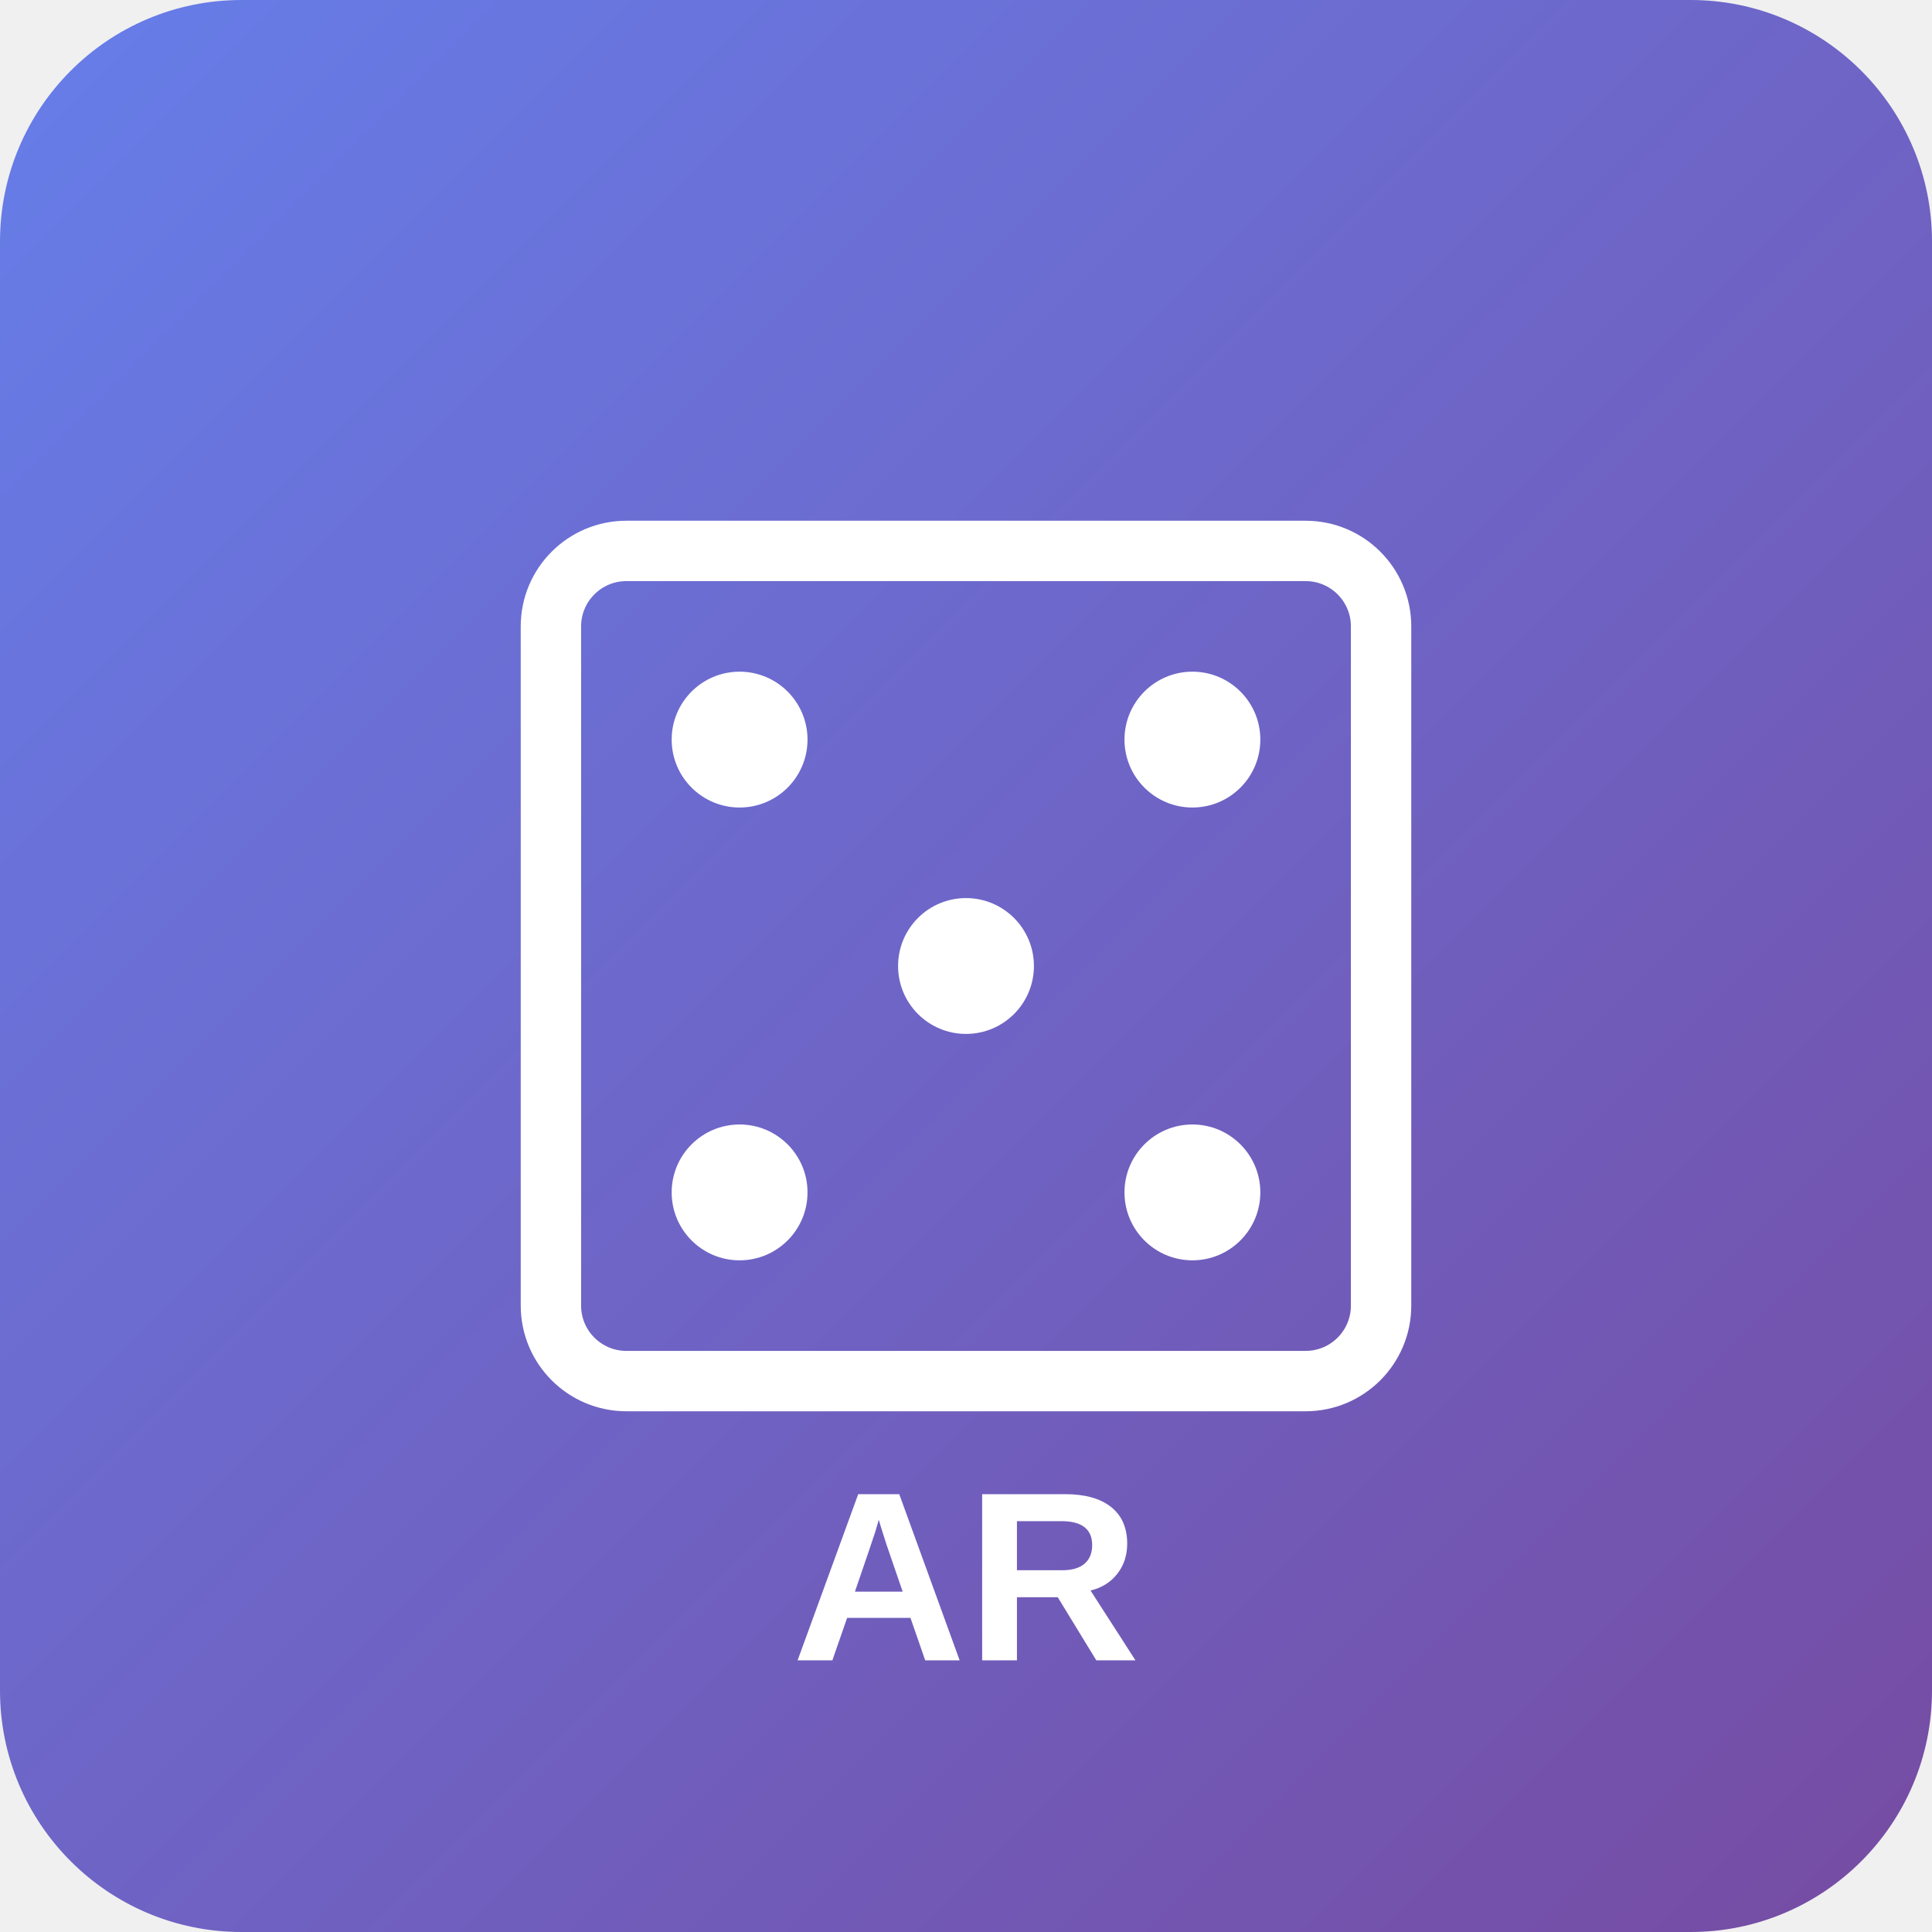
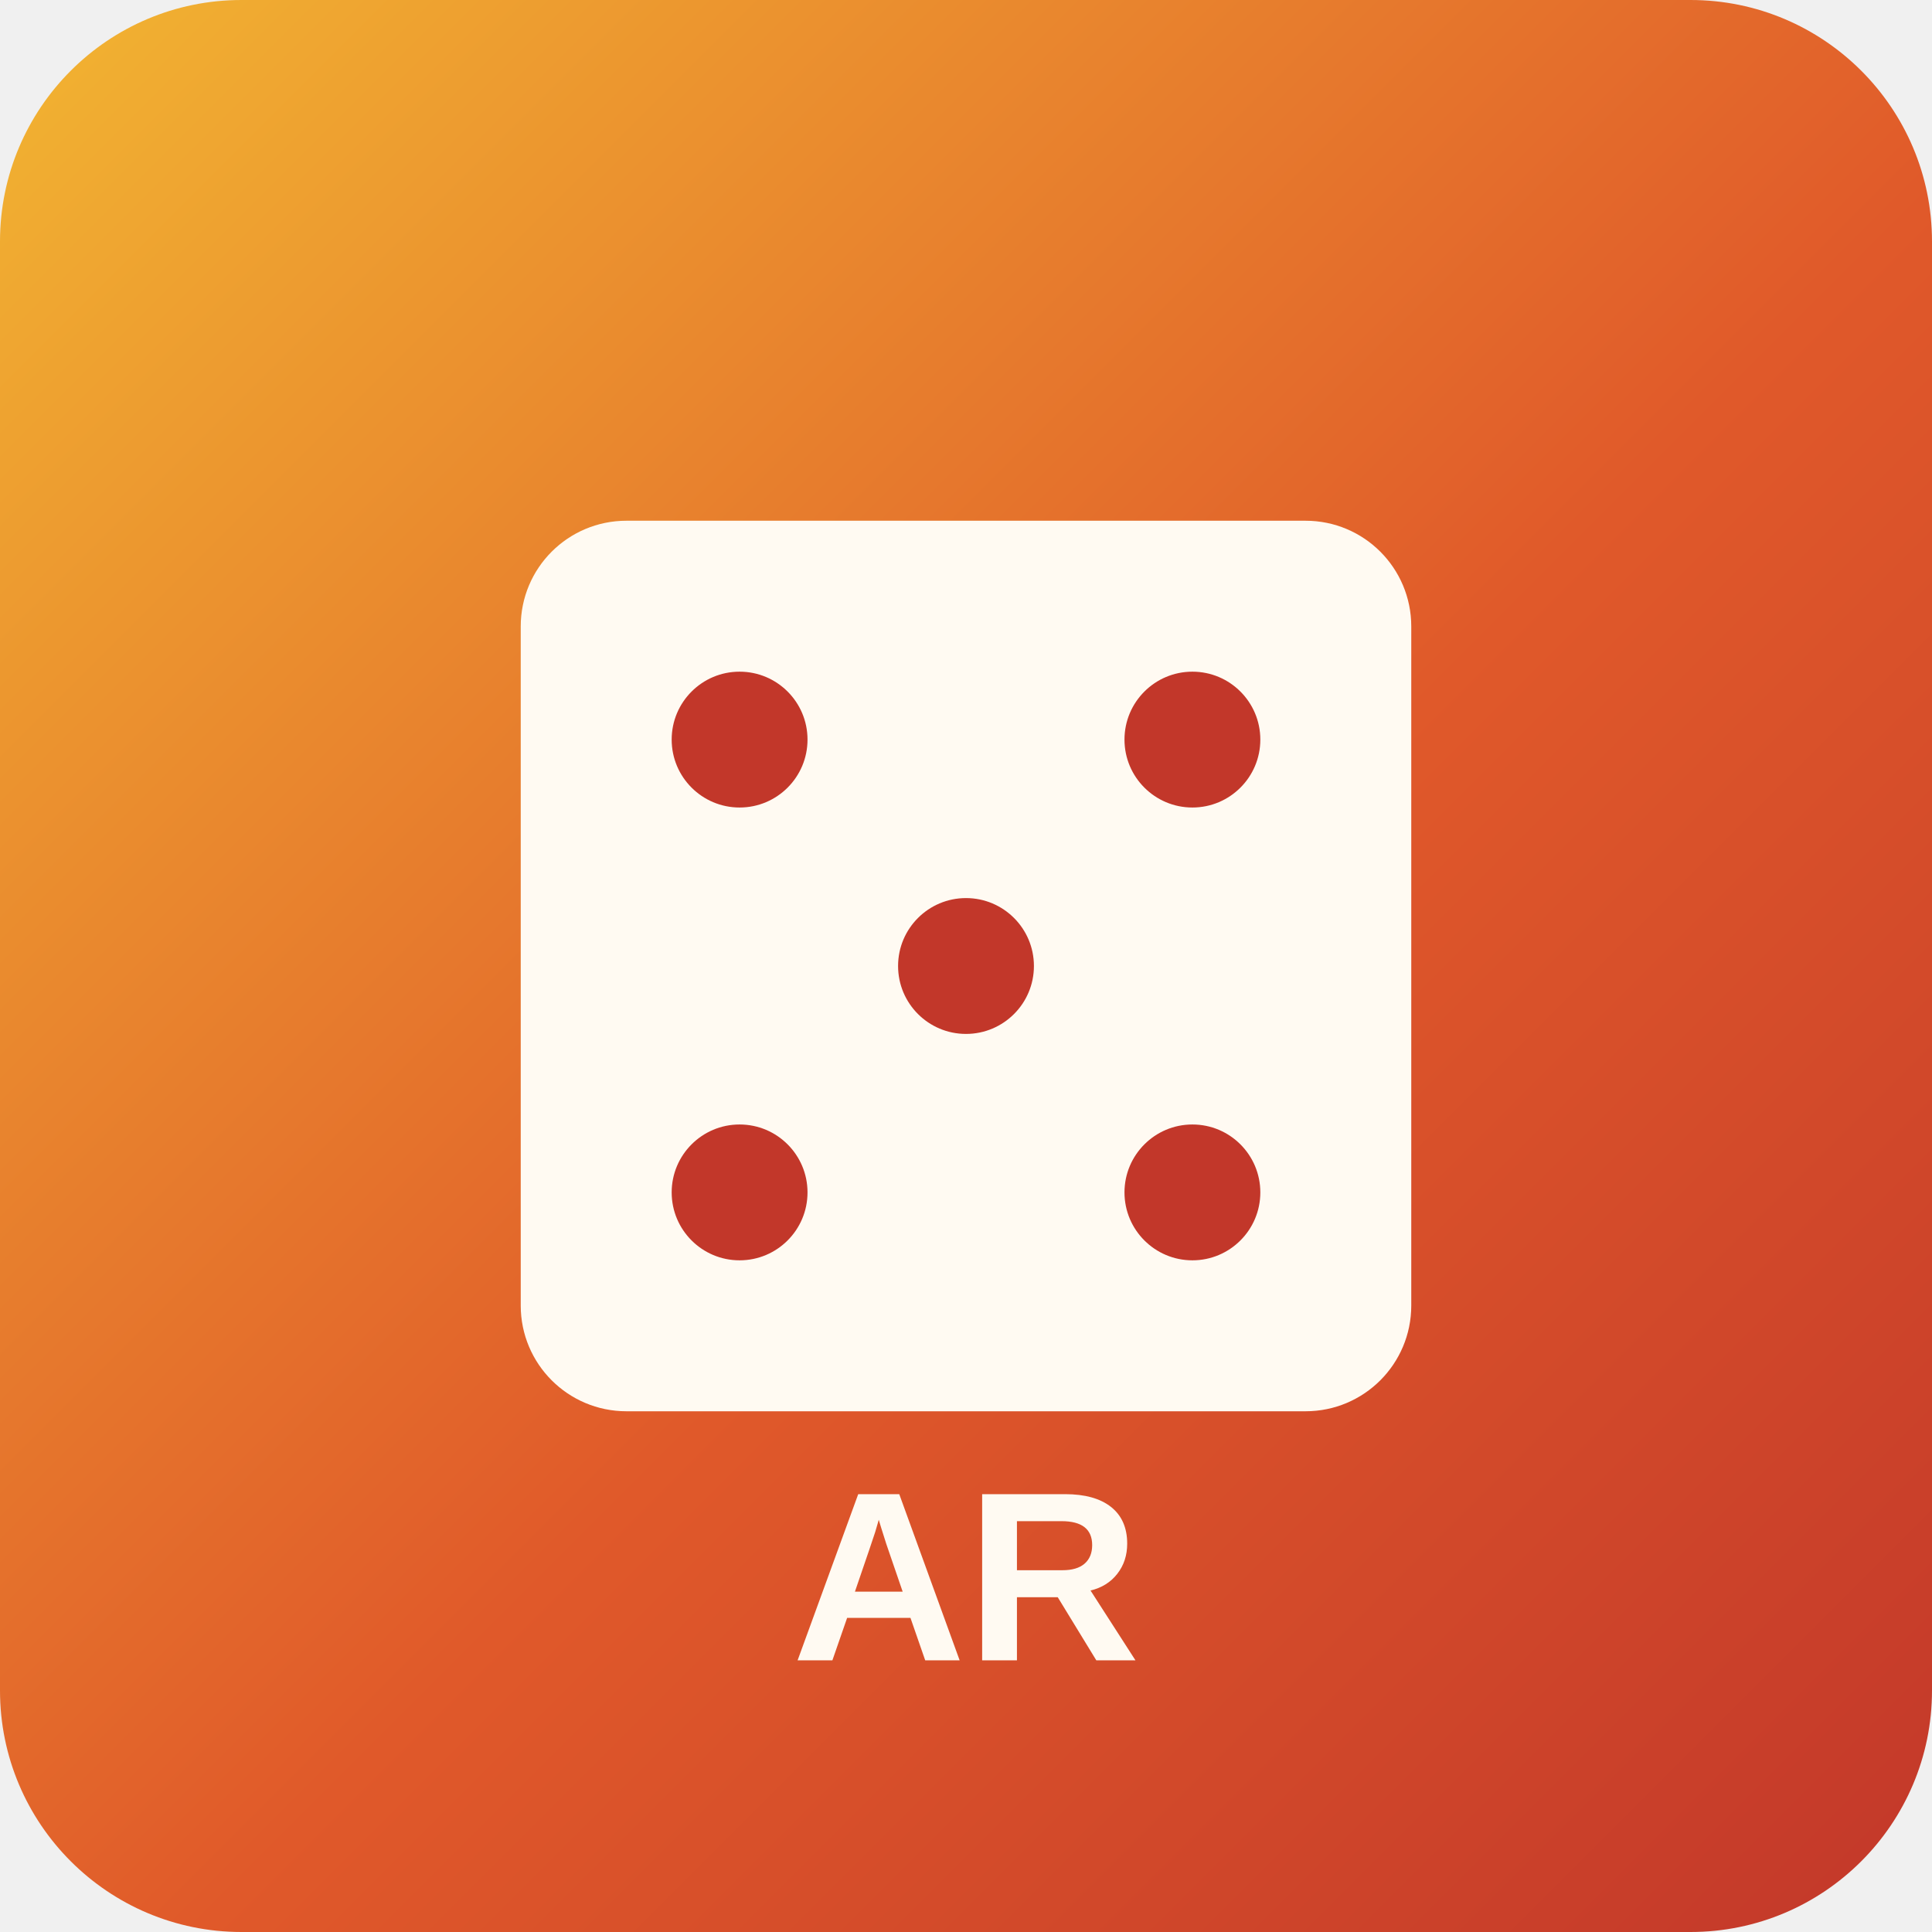
<svg xmlns="http://www.w3.org/2000/svg" width="512" height="512">
  <defs>
    <linearGradient id="grad" x1="0%" y1="0%" x2="100%" y2="100%">
-       <stop offset="0%" style="stop-color:#667eea;stop-opacity:1" />
-       <stop offset="100%" style="stop-color:#764ba2;stop-opacity:1" />
+       <stop offset="0%" style="stop-color:#f2b632;stop-opacity:1" />
+       <stop offset="55%" style="stop-color:#e0592a;stop-opacity:1" />
+       <stop offset="100%" style="stop-color:#c2372a;stop-opacity:1" />
    </linearGradient>
  </defs>
  <rect width="512" height="512" fill="url(#grad)" rx="64" />
  <g transform="translate(256, 256)">
-     <rect x="-110" y="-110" width="220" height="220" fill="none" stroke="white" stroke-width="16" rx="20" />
-     <circle cx="-60" cy="-60" r="18" fill="white" />
-     <circle cx="60" cy="-60" r="18" fill="white" />
-     <circle cx="0" cy="0" r="18" fill="white" />
-     <circle cx="-60" cy="60" r="18" fill="white" />
-     <circle cx="60" cy="60" r="18" fill="white" />
+     <rect x="-110" y="-110" width="220" height="220" fill="#fffaf2" stroke="#fffaf2" stroke-width="16" rx="20" />
+     <circle cx="-60" cy="-60" r="18" fill="#c2372a" />
+     <circle cx="60" cy="-60" r="18" fill="#c2372a" />
+     <circle cx="0" cy="0" r="18" fill="#c2372a" />
+     <circle cx="-60" cy="60" r="18" fill="#c2372a" />
+     <circle cx="60" cy="60" r="18" fill="#c2372a" />
  </g>
-   <text x="256" y="440" text-anchor="middle" fill="white" font-family="Arial, sans-serif" font-size="64" font-weight="bold">AR</text>
+   <text x="256" y="440" text-anchor="middle" fill="#fffaf2" font-family="Arial, sans-serif" font-size="64" font-weight="bold">AR</text>
</svg>
